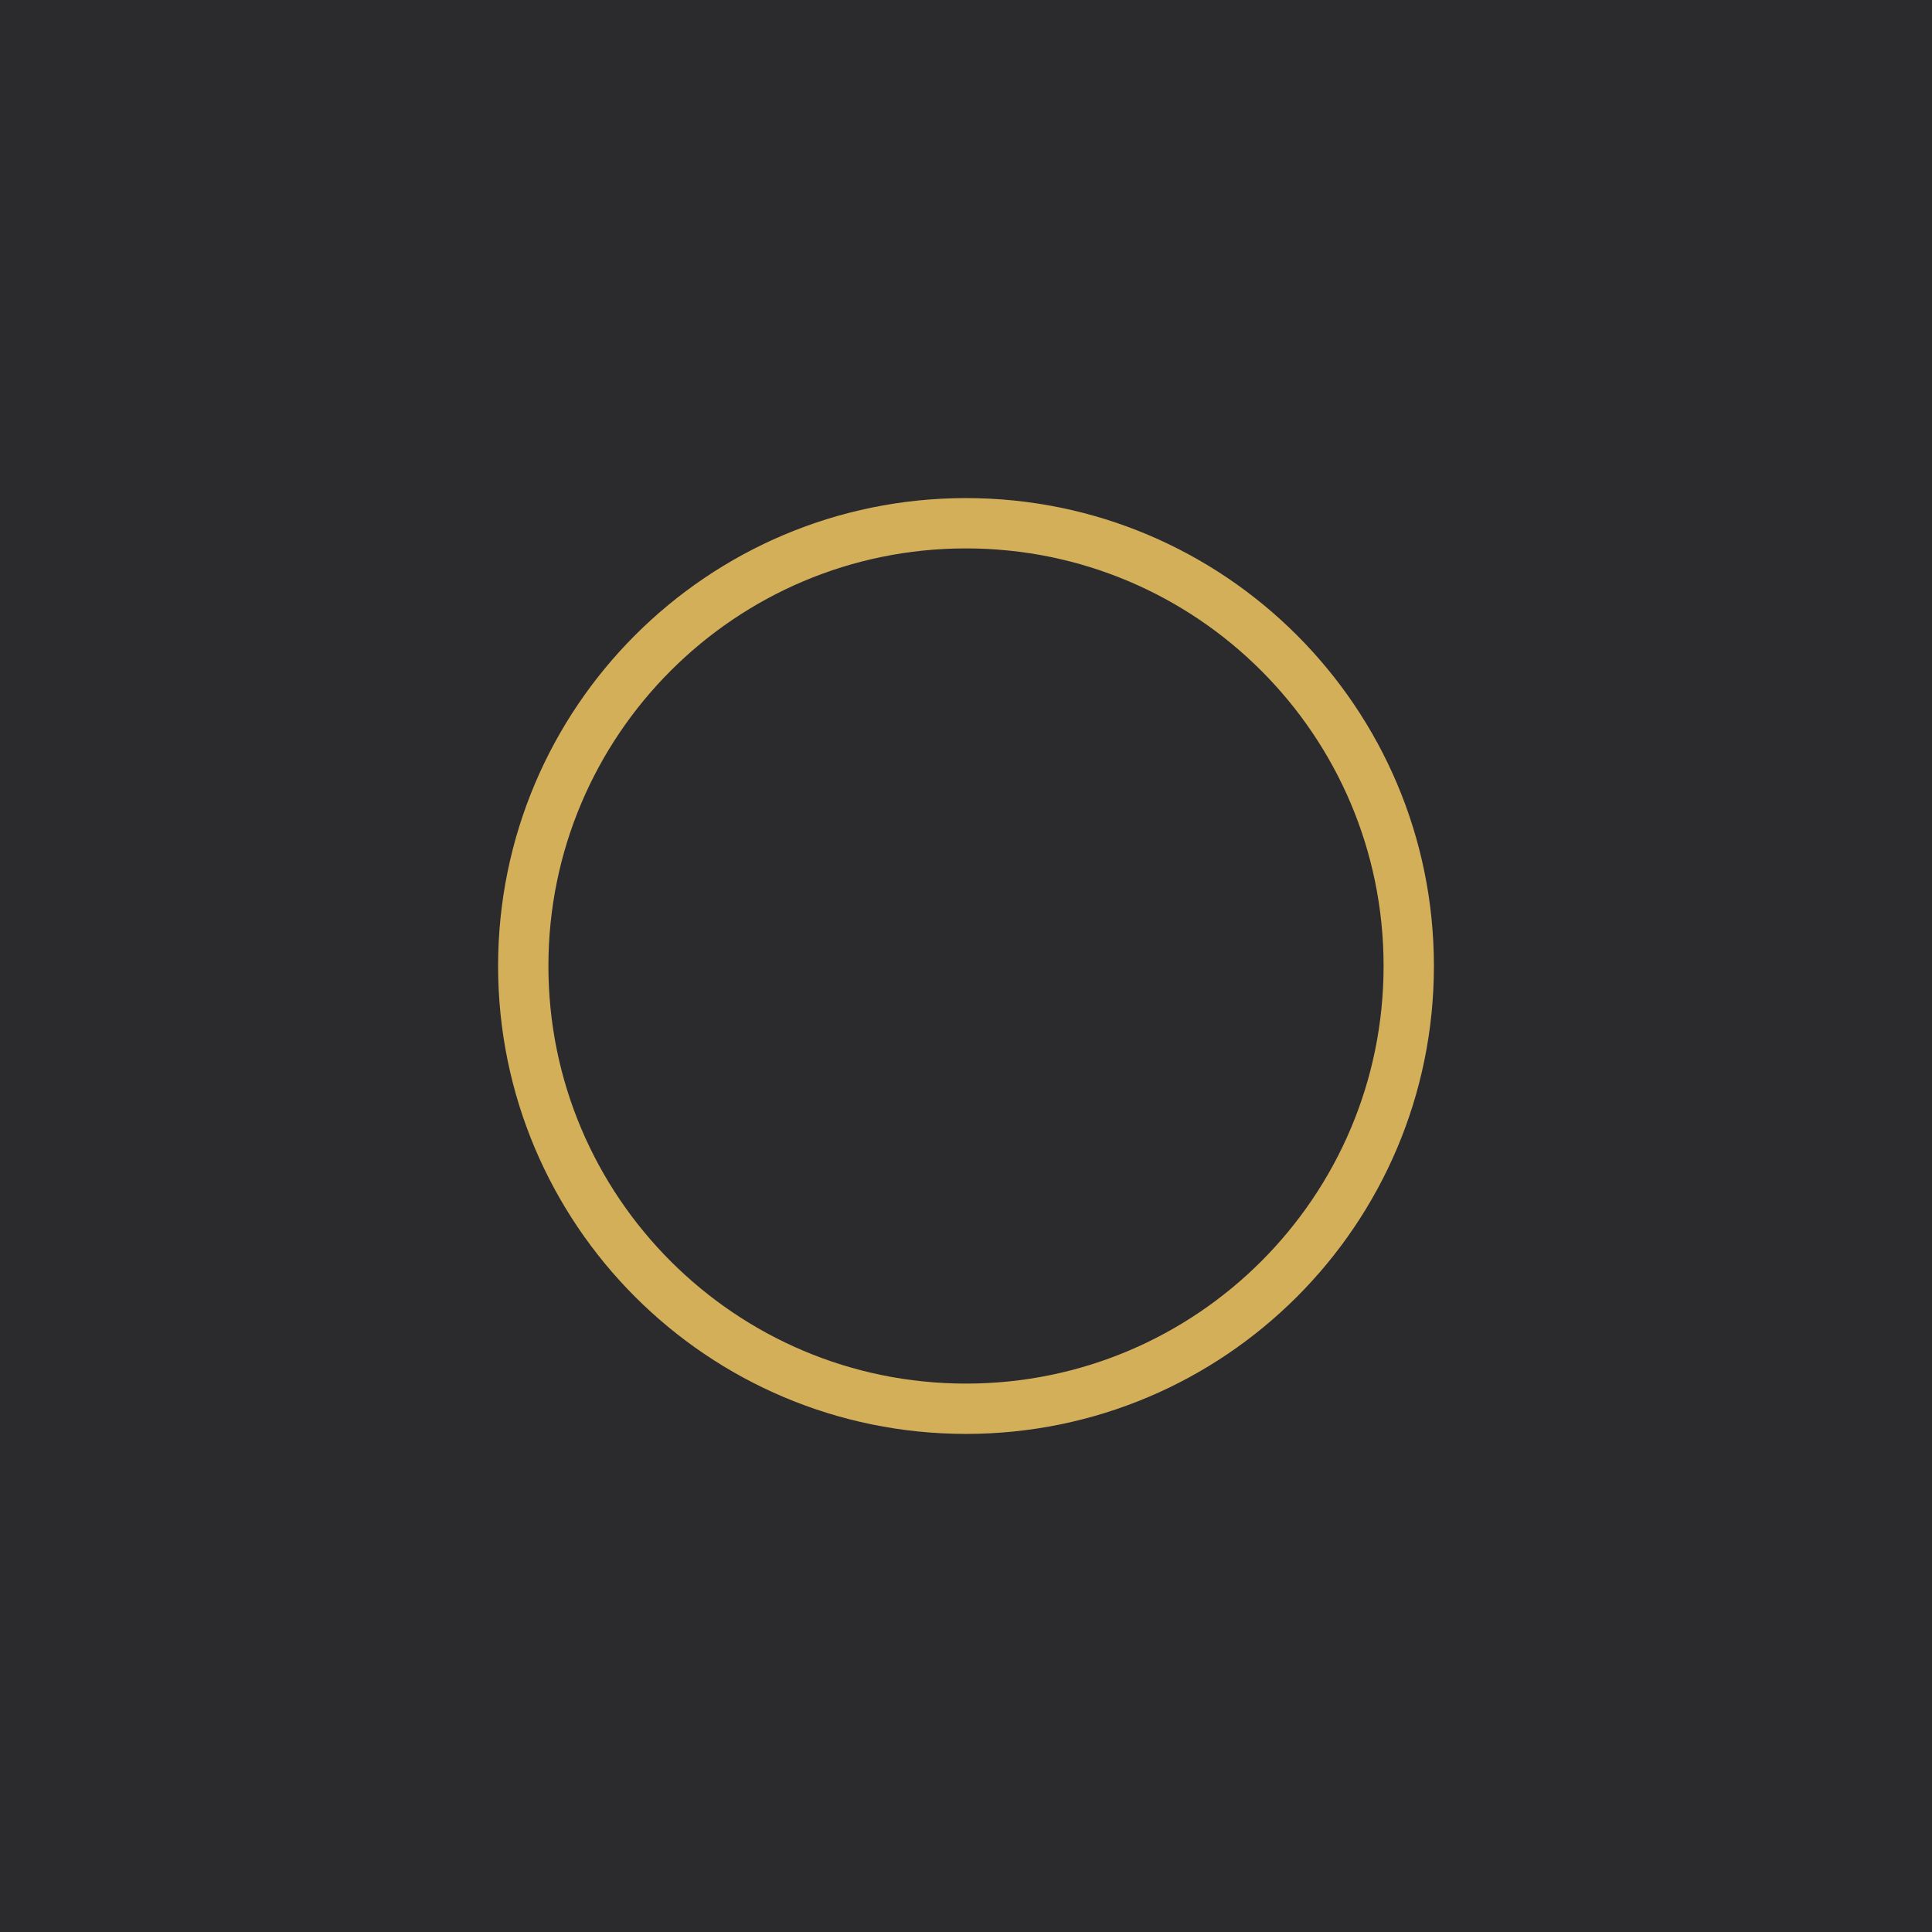
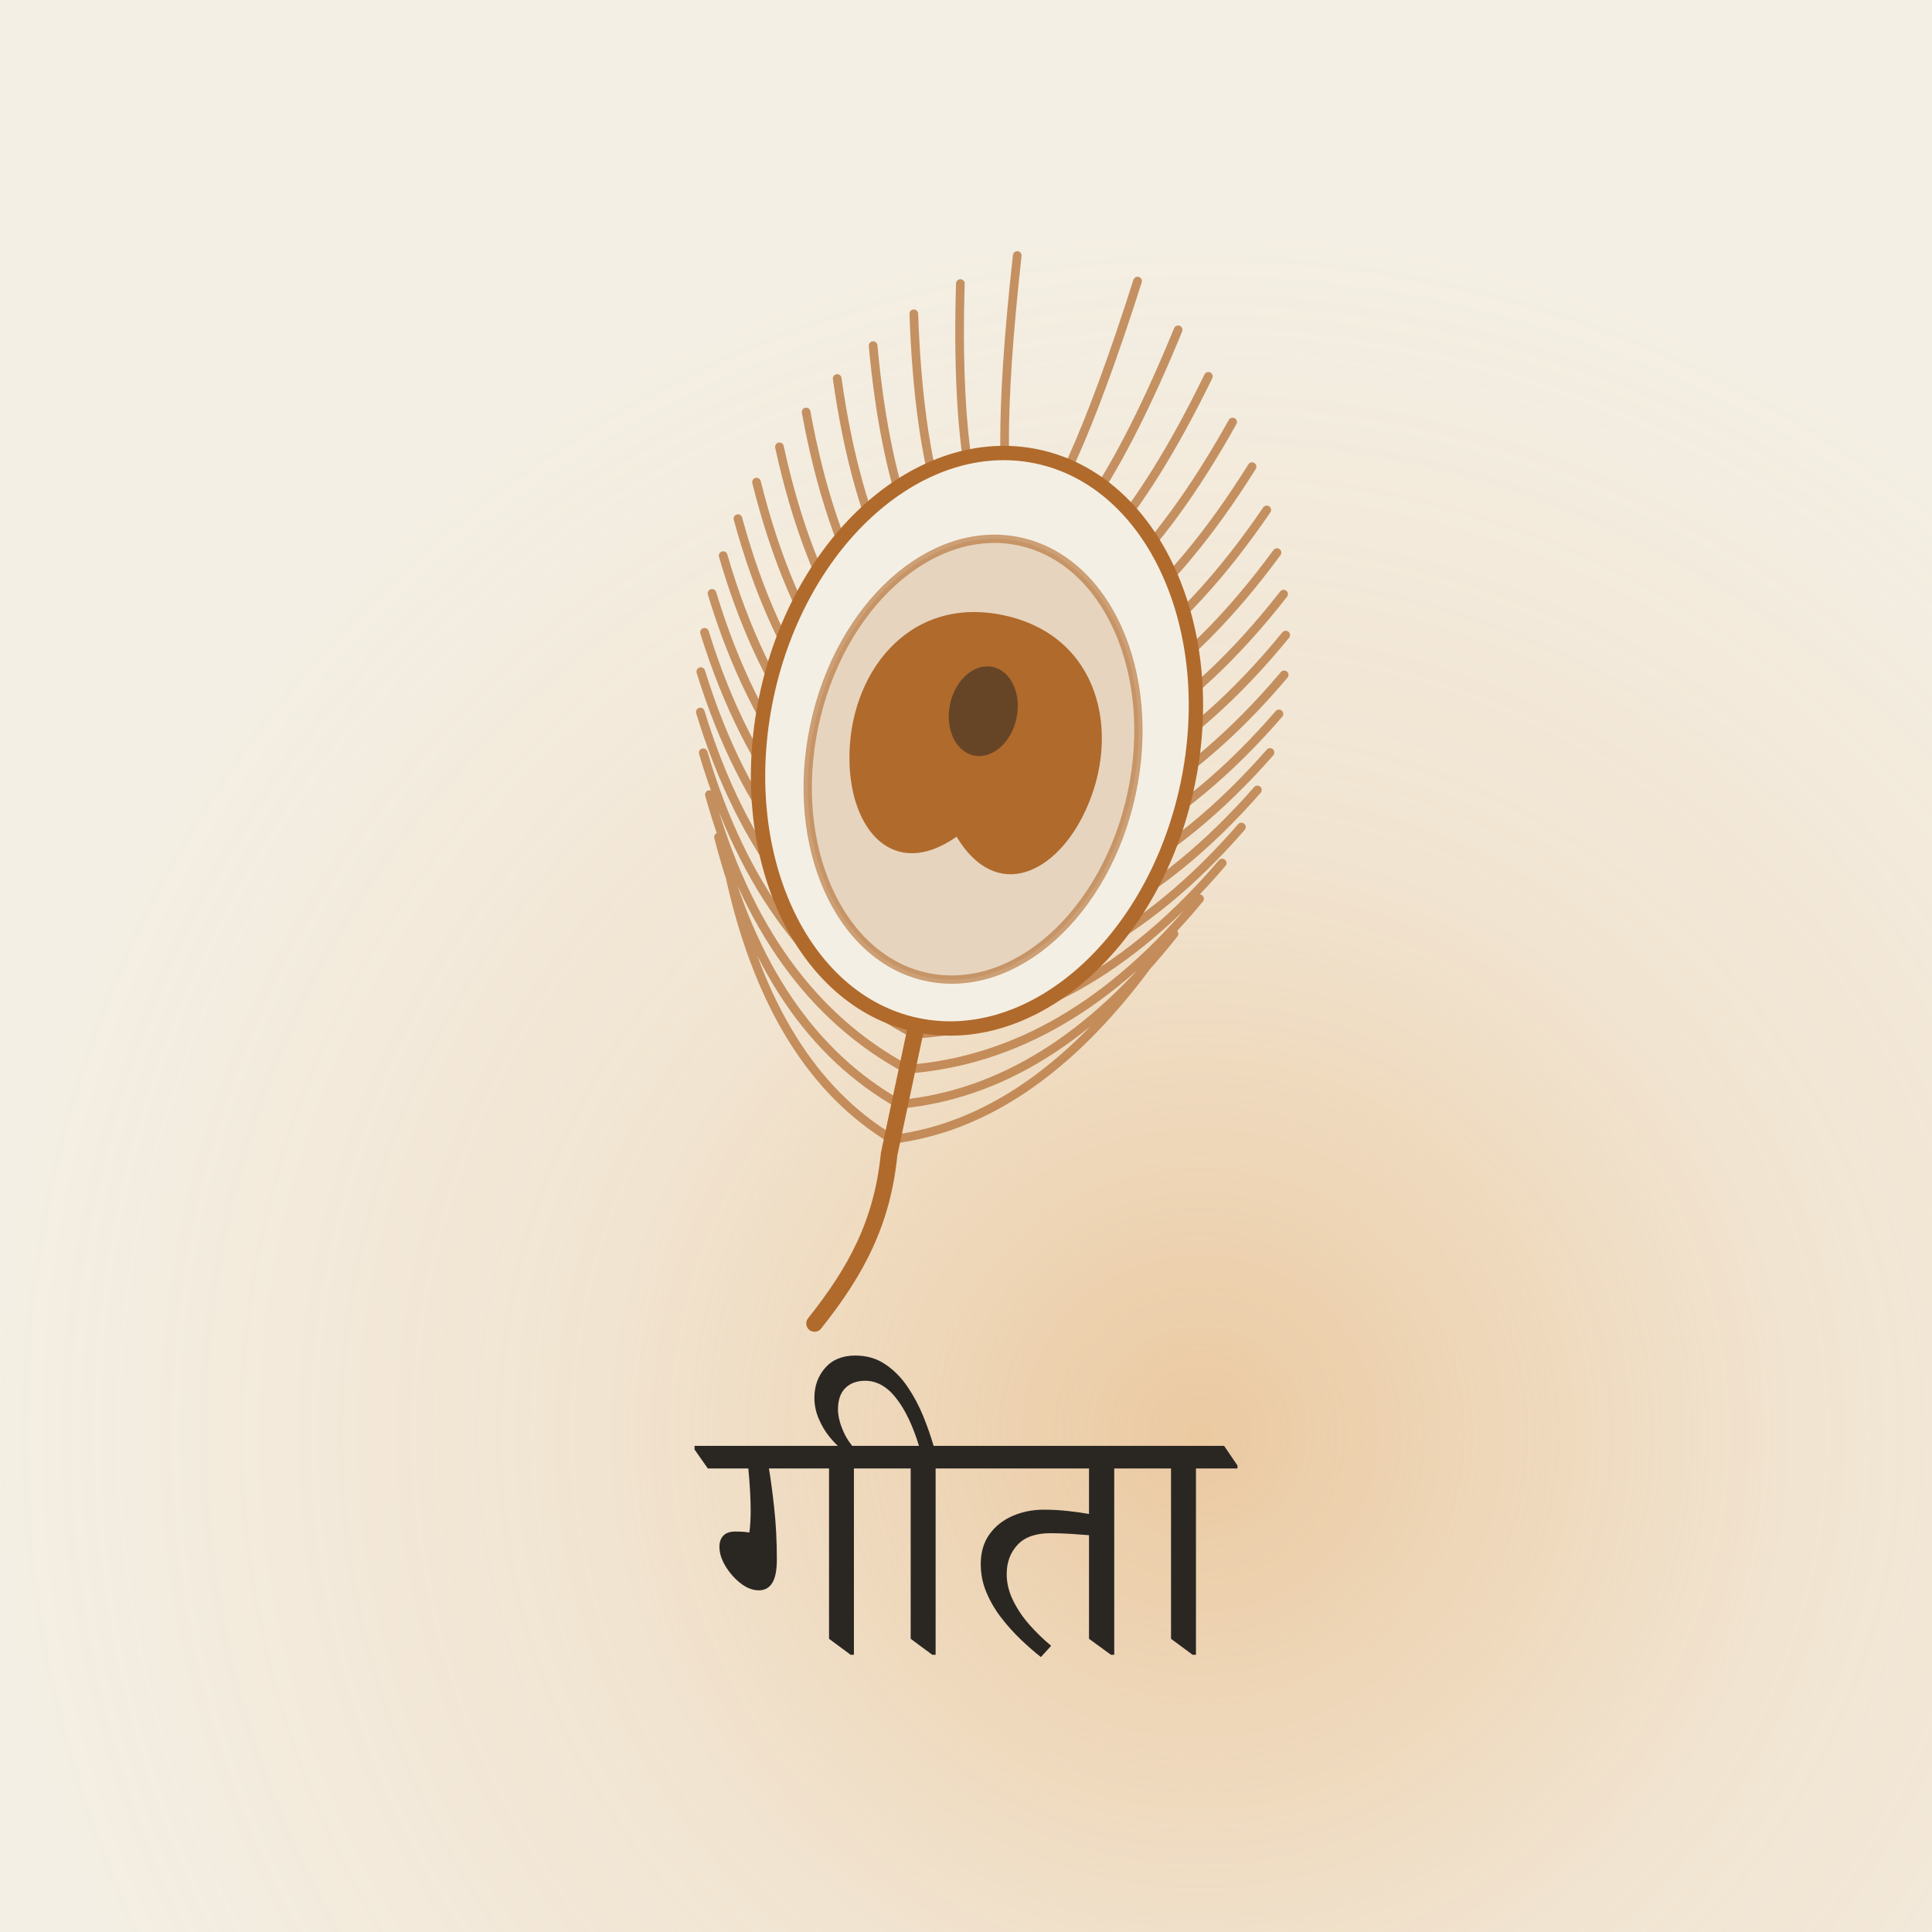
- <svg xmlns="http://www.w3.org/2000/svg" viewBox="0 0 96 96">
-   <rect width="96" height="96" fill="#2b2b2e" />
-   <circle cx="48" cy="48" r="22" fill="none" stroke="#d4af5a" stroke-width="2.5" />
+ <svg xmlns="http://www.w3.org/2000/svg" viewBox="0 0 512 512">
+   <defs>
+     <radialGradient id="glow" cx="62%" cy="74%" r="62%">
+       <stop offset="0" stop-color="#de9646" stop-opacity=".42" />
+       <stop offset=".5" stop-color="#de9646" stop-opacity=".12" />
+       <stop offset="1" stop-color="#de9646" stop-opacity="0" />
+     </radialGradient>
+   </defs>
+   <rect width="512" height="512" fill="#f4efe4" />
+   <rect width="512" height="512" fill="url(#glow)" />
+   <g transform="translate(0 -10) rotate(12 256 220)" fill="none" stroke-linecap="round">
+     <path d="M256 130 L256 318 C258 336 254 350 246 366" stroke="#b06a2c" stroke-width="4.4" />
+     <path d="M256 314.0 Q221.2 302.0 199.8 255.6 M256 314.0 Q290.8 302.0 312.2 255.6 M256 304.5 Q217.7 292.5 194.3 245.2 M256 304.5 Q294.3 292.5 317.7 245.2 M256 295.0 Q214.8 283.0 189.6 234.7 M256 295.0 Q297.2 283.0 322.4 234.7 M256 285.5 Q212.4 273.5 185.7 224.2 M256 285.5 Q299.6 273.5 326.3 224.2 M256 276.0 Q210.5 264.0 182.7 213.8 M256 276.0 Q301.5 264.0 329.3 213.8 M256 266.5 Q209.2 254.5 180.6 203.3 M256 266.5 Q302.8 254.5 331.4 203.3 M256 257.0 Q208.5 245.0 179.4 192.9 M256 257.0 Q303.5 245.0 332.6 192.9 M256 247.5 Q208.4 235.5 179.2 182.4 M256 247.5 Q303.6 235.5 332.8 182.4 M256 238.0 Q208.9 226.0 180.0 172.0 M256 238.0 Q303.1 226.0 332.0 172.0 M256 228.5 Q210.0 216.5 181.8 161.6 M256 228.5 Q302.0 216.5 330.2 161.6 M256 219.0 Q211.8 207.0 184.6 151.1 M256 219.0 Q300.2 207.0 327.4 151.1 M256 209.5 Q214.2 197.5 188.6 140.7 M256 209.5 Q297.8 197.5 323.4 140.7 M256 200.0 Q217.3 188.0 193.6 130.2 M256 200.0 Q294.7 188.0 318.4 130.2 M256 190.5 Q221.2 178.5 199.8 119.8 M256 190.5 Q290.8 178.5 312.2 119.8 M256 181.0 Q225.8 169.0 207.3 109.3 M256 181.0 Q286.2 169.0 304.7 109.3 M256 171.5 Q231.2 159.5 216.1 98.8 M256 171.5 Q280.8 159.5 295.9 98.8 M256 162.0 Q237.7 150.0 226.5 88.4 M256 162.0 Q274.3 150.0 285.5 88.4 M256 152.5 Q245.9 140.5 239.7 78.0 M256 152.5 Q266.1 140.5 272.3 78.0" stroke="#b06a2c" stroke-width="2.3" opacity=".7" />
+     <ellipse cx="256" cy="206" rx="57" ry="77" fill="#f4efe4" stroke="#b06a2c" stroke-width="3.8" />
+     <ellipse cx="256" cy="211" rx="43" ry="59" fill="#b06a2c" fill-opacity=".2" stroke="#b06a2c" stroke-width="2.2" stroke-opacity=".6" />
+     <path d="M256 172 C282 172 293 196 288 218 C284 236 270 247 256 232 C242 247 228 236 224 218 C219 196 230 172 256 172Z" fill="#b06a2c" />
+     <ellipse cx="256" cy="198" rx="9" ry="12" fill="#2a2723" fill-opacity=".55" />
+   </g>
+   <text x="256" y="438" text-anchor="middle" font-family="'Tiro Devanagari Sanskrit', 'Noto Serif Devanagari', serif" font-size="88" fill="#2a2723">गीता</text>
</svg>
